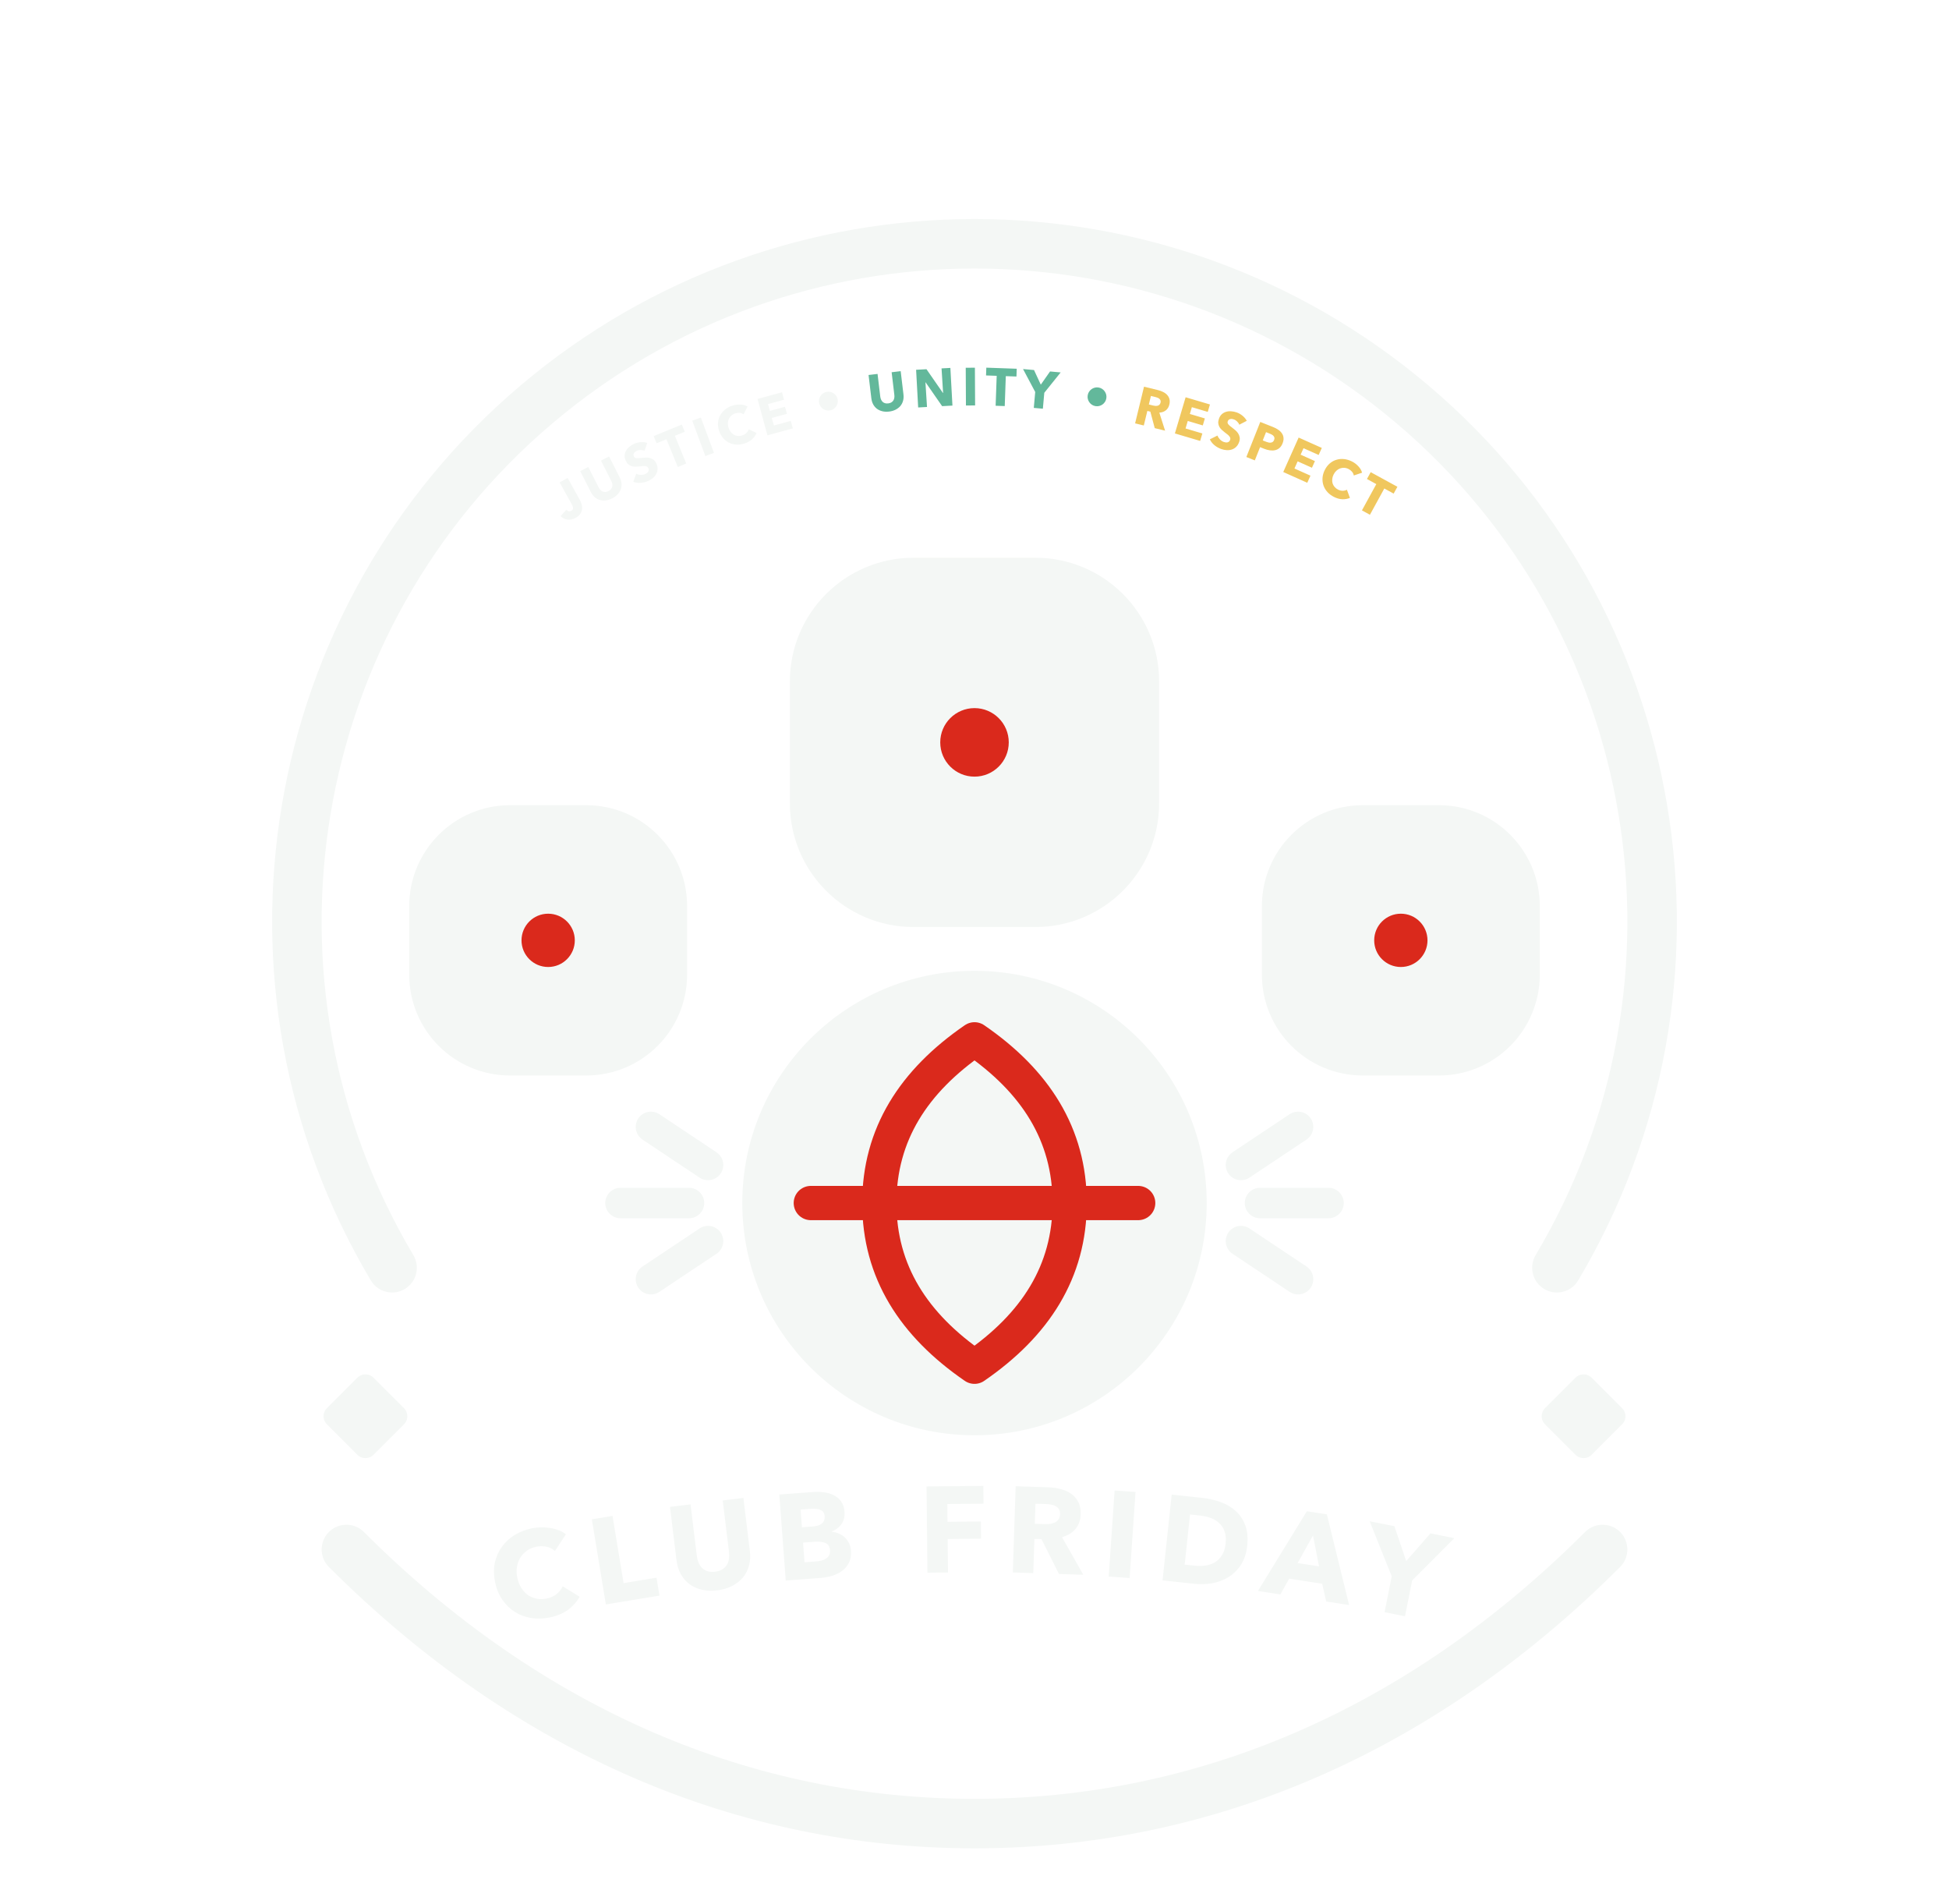
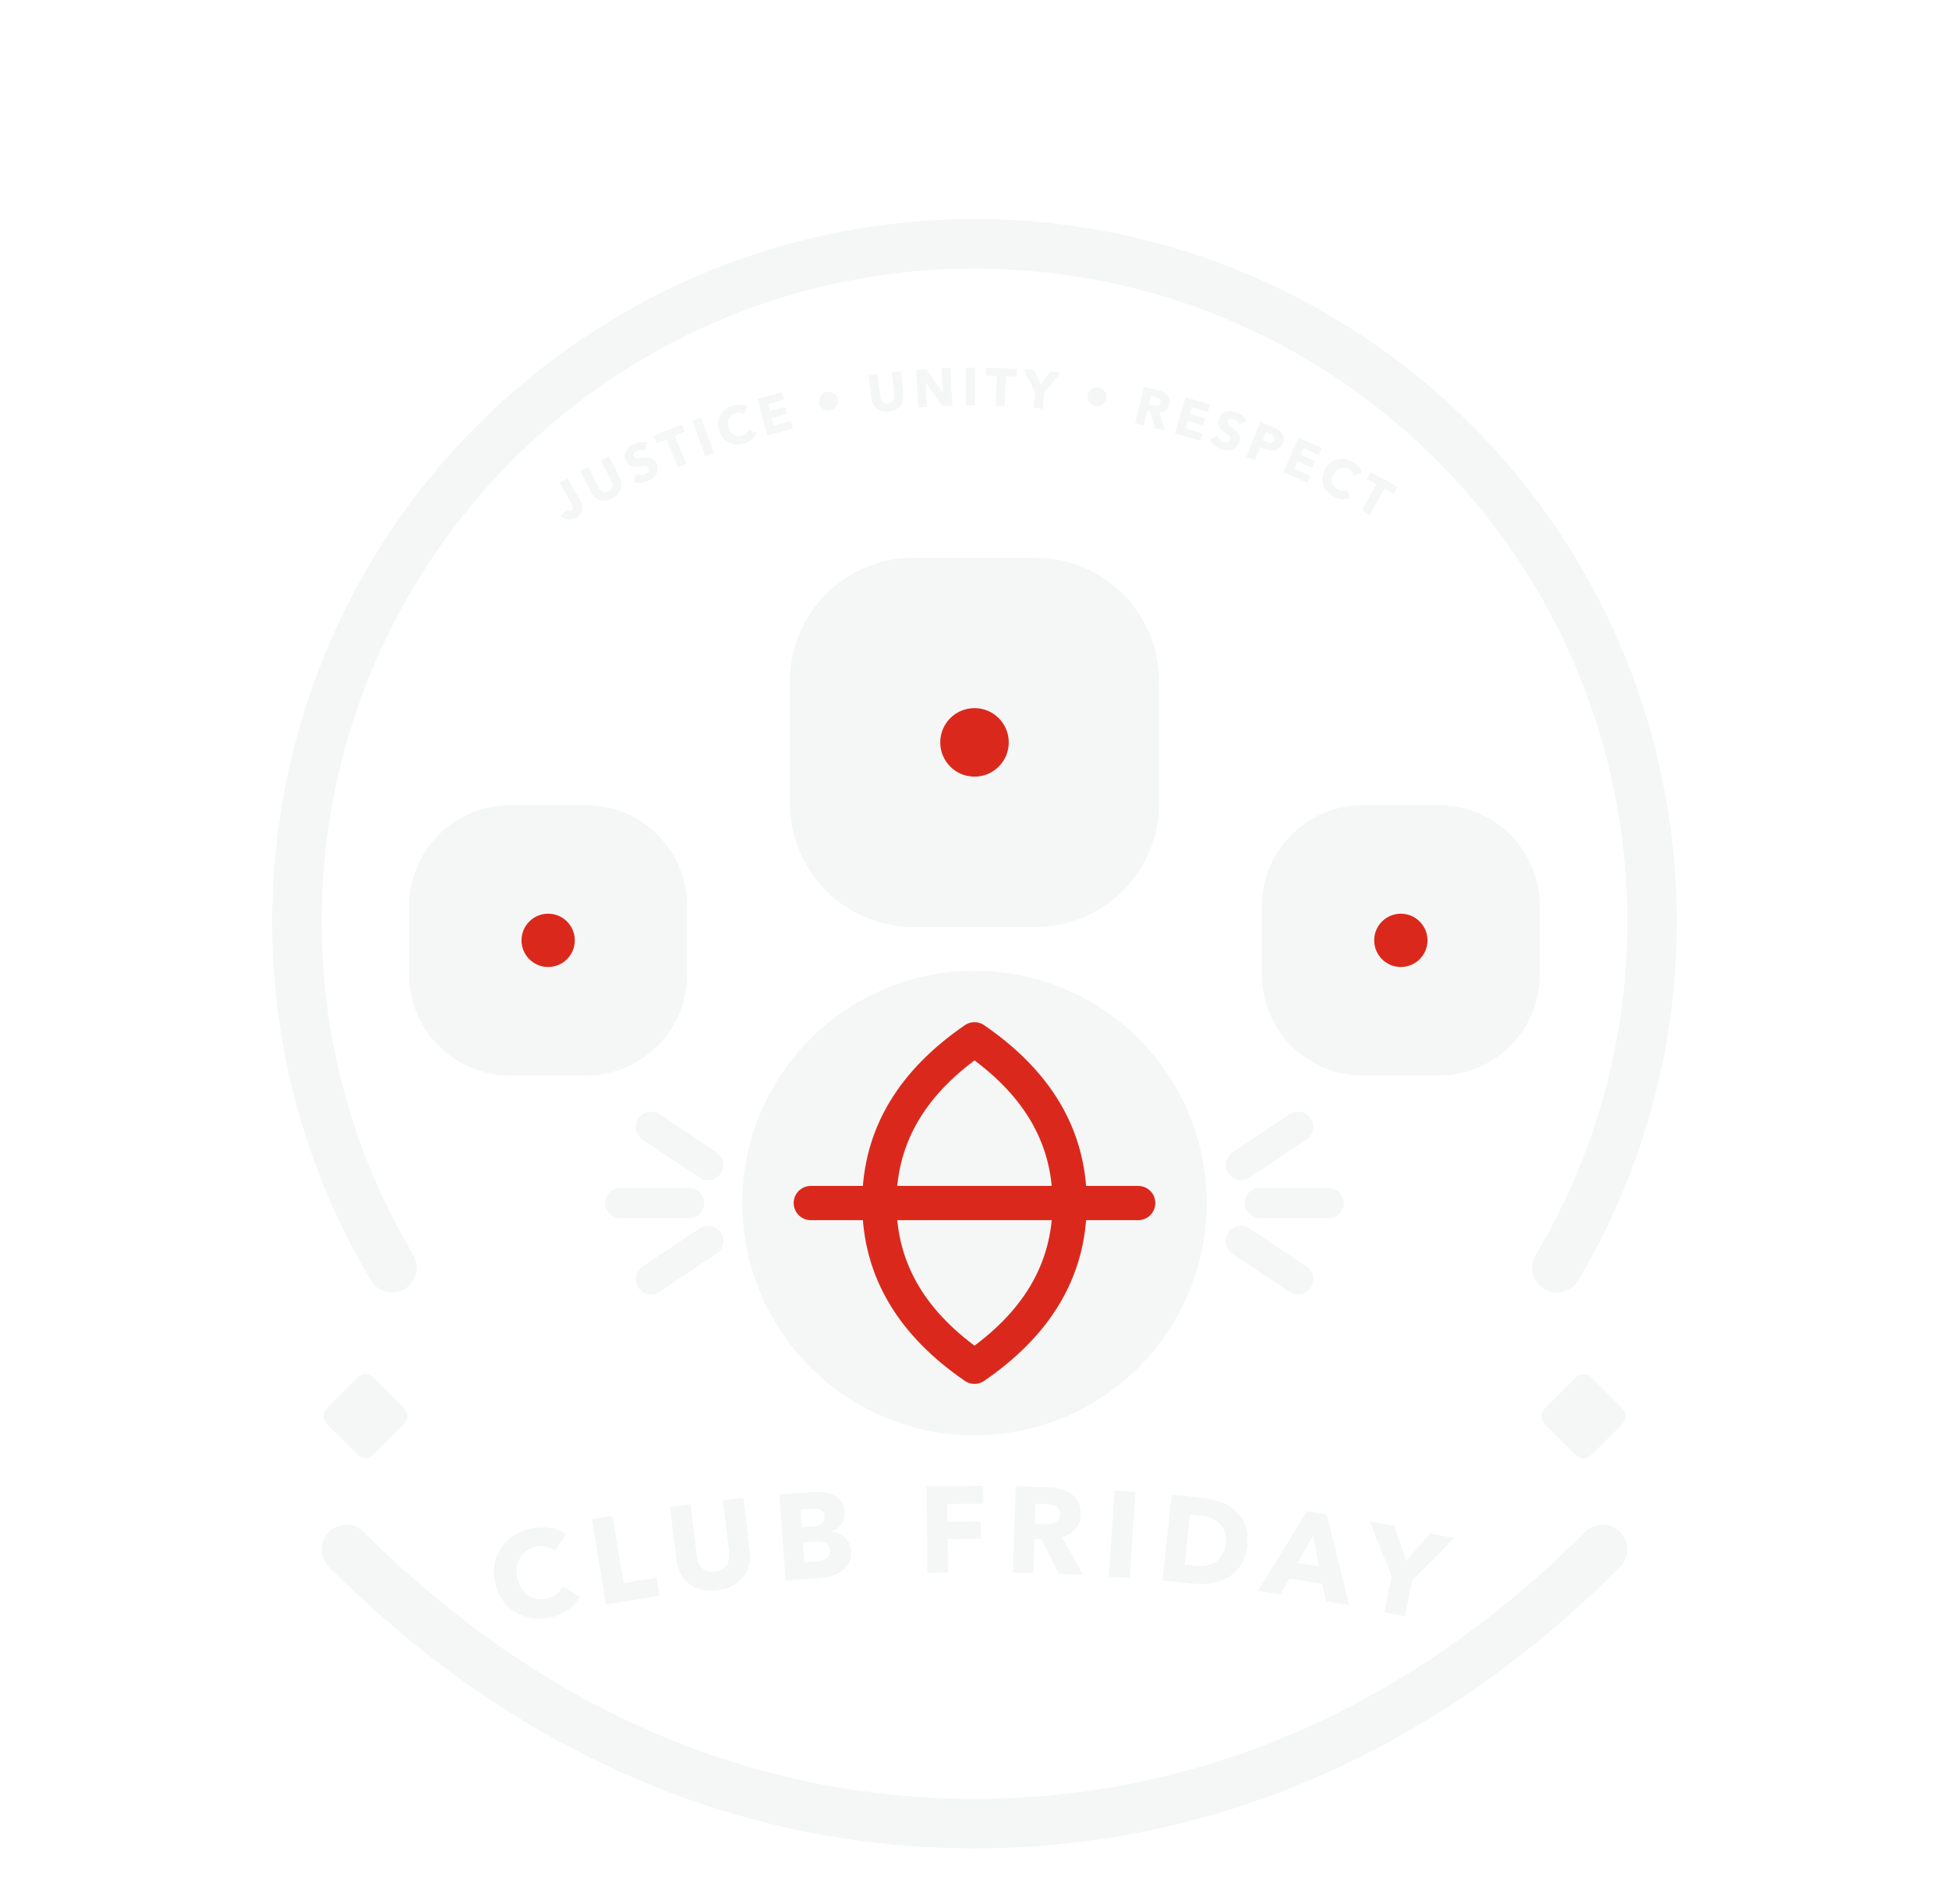
<svg xmlns="http://www.w3.org/2000/svg" viewBox="0 0 512 500" role="img" aria-labelledby="title desc" version="1.1" id="svg13">
  <g stroke="#F4F7F5" stroke-width="13" stroke-linecap="round" stroke-linejoin="round" id="g8">
    <path fill="none" stroke="#F4F7F5" d="M103 333a178 178 0 1 1 306 0" id="path1" />
    <g id="younger-member" aria-label="younger-member">
      <rect x="114" y="218" width="60" height="58" rx="20" fill="#F4F7F5" stroke="#F4F7F5" id="rect1" />
      <circle cx="144" cy="247" r="7" fill="#DA291C" stroke="none" id="circle1" />
    </g>
    <g id="adult-member" aria-label="adult-member">
      <rect x="214" y="153" width="84" height="84" rx="26" fill="#F4F7F5" stroke="#F4F7F5" id="rect2" />
      <circle cx="256" cy="195" r="9" fill="#DA291C" stroke="none" id="circle2" />
    </g>
    <g id="older-member" aria-label="older-member">
      <rect x="338" y="218" width="60" height="58" rx="20" fill="#F4F7F5" stroke="#F4F7F5" id="rect3" />
      <circle cx="368" cy="247" r="7" fill="#DA291C" stroke="none" id="circle3" />
    </g>
    <circle cx="256" cy="316" r="55" fill="#F4F7F5" stroke="#F4F7F5" stroke-width="12" id="circle4" />
    <path fill="none" stroke="#DA291C" stroke-width="9" d="M256 273c-16 11-25 25-25 43s9 32 25 43m0-86c16 11 25 25 25 43s-9 32-25 43m-43-43h86" id="path4" />
    <path fill="none" stroke="#F4F7F5" stroke-width="8" d="M181 316h-18M186 306l-15-10M186 326l-15 10M331 316h18M326 306l15-10M326 326l15 10" id="path5" />
    <path fill="none" stroke="#F4F7F5" d="M91 407c48 48 105 72 165 72s117-24 165-72" id="path6" />
    <path fill="#F4F7F5" stroke="#F4F7F5" stroke-width="6" d="m96 364 8 8-8 8-8-8z" id="path7" />
    <path fill="#F4F7F5" stroke="#F4F7F5" stroke-width="6" d="m416 364 8 8-8 8-8-8z" id="path8" />
  </g>
  <defs id="defs8">
    <path id="motto-arc" d="M121 155 Q256 58 391 155" />
    <path id="name-arc" d="M136 426 Q256 400 376 426" />
  </defs>
  <g font-family="Avenir Next, Trebuchet MS, Arial, sans-serif" text-anchor="middle" id="g13">
    <g id="text12" style="font-weight:700;font-size:14px;letter-spacing:1.5" aria-label="JUSTICE•UNITY•RESPECT">
      <path style="fill:#f4f7f5" d="m 152.285,131.248 q 0.286,0.514 0.476,1.145 0.203,0.624 0.15,1.278 -0.047,0.635 -0.44,1.254 -0.381,0.612 -1.262,1.102 -1.101,0.612 -2.148,0.457 -1.054,-0.167 -1.795,-0.924 l 1.501,-1.651 q 0.276,0.295 0.612,0.381 0.348,0.079 0.679,-0.105 0.514,-0.286 0.476,-0.729 -0.026,-0.45 -0.346,-1.025 l -3.177,-5.714 2.105,-1.17 3.17,5.702 z m 10.514,-5.835 q 0.405,0.799 0.466,1.6 0.067,0.782 -0.192,1.51 -0.265,0.715 -0.844,1.338 -0.566,0.617 -1.428,1.054 -0.874,0.443 -1.706,0.536 -0.832,0.092 -1.553,-0.123 -0.728,-0.228 -1.319,-0.744 -0.598,-0.529 -1.003,-1.328 l -2.792,-5.506 2.123,-1.076 2.704,5.332 q 0.184,0.362 0.436,0.642 0.265,0.274 0.585,0.441 0.326,0.148 0.715,0.14 0.401,-0.015 0.85,-0.243 0.45,-0.228 0.686,-0.536 0.249,-0.314 0.322,-0.666 0.067,-0.364 -0.01,-0.732 -0.077,-0.369 -0.261,-0.731 l -2.704,-5.332 2.135,-1.083 2.792,5.506 z m 6.515,-6.981 q -0.443,-0.229 -0.994,-0.224 -0.545,-0.013 -0.965,0.178 -0.217,0.099 -0.428,0.241 -0.199,0.137 -0.325,0.333 -0.132,0.183 -0.178,0.42 -0.039,0.218 0.083,0.485 0.105,0.229 0.263,0.342 0.172,0.106 0.402,0.14 0.243,0.028 0.545,0.013 0.295,-0.027 0.66,-0.07 0.528,-0.056 1.112,-0.091 0.578,-0.048 1.125,0.072 0.547,0.12 1.024,0.457 0.471,0.324 0.778,0.999 0.354,0.777 0.323,1.484 -0.025,0.688 -0.34,1.278 -0.316,0.59 -0.859,1.053 -0.543,0.463 -1.205,0.765 -0.968,0.441 -2.024,0.522 -1.061,0.068 -1.945,-0.283 l 0.765,-2.103 q 0.517,0.257 1.18,0.293 0.67,0.018 1.205,-0.226 0.242,-0.11 0.448,-0.266 0.206,-0.155 0.319,-0.346 0.126,-0.196 0.141,-0.433 0.015,-0.238 -0.107,-0.505 -0.116,-0.255 -0.325,-0.375 -0.209,-0.12 -0.515,-0.15 -0.299,-0.048 -0.708,-4.1e-4 -0.402,0.029 -0.912,0.092 -0.497,0.057 -1.004,0.058 -0.495,-0.005 -0.96,-0.147 -0.458,-0.161 -0.853,-0.488 -0.389,-0.346 -0.667,-0.958 -0.343,-0.752 -0.281,-1.426 0.062,-0.674 0.402,-1.245 0.34,-0.57 0.895,-1.008 0.549,-0.45 1.186,-0.74 0.764,-0.348 1.682,-0.428 0.93,-0.086 1.779,0.189 z m 7.983,-3.958 2.978,7.283 -2.216,0.906 -2.978,-7.283 -2.592,1.06 -0.774,-1.892 7.399,-3.025 0.774,1.892 z m 8.001,5.325 -3.442,-9.295 2.258,-0.836 3.442,9.295 z m 13.452,-6.067 q -0.39,0.923 -1.169,1.649 -0.783,0.713 -1.981,1.104 -1.091,0.357 -2.14,0.302 -1.036,-0.059 -1.927,-0.489 -0.896,-0.443 -1.582,-1.235 -0.686,-0.792 -1.047,-1.896 -0.37,-1.131 -0.284,-2.175 0.099,-1.049 0.582,-1.914 0.479,-0.878 1.297,-1.529 0.818,-0.651 1.896,-1.003 0.998,-0.326 2.074,-0.28 1.085,0.028 1.905,0.511 l -1.039,2.048 q -0.463,-0.335 -1.052,-0.378 -0.589,-0.043 -1.134,0.135 -0.599,0.196 -1.03,0.587 -0.423,0.374 -0.656,0.877 -0.233,0.503 -0.259,1.101 -0.03,0.584 0.175,1.21 0.209,0.639 0.583,1.106 0.374,0.467 0.846,0.74 0.481,0.255 1.043,0.307 0.562,0.052 1.147,-0.14 0.679,-0.222 1.097,-0.653 0.419,-0.431 0.585,-0.957 l 2.071,0.973 z m 2.855,0.616 -2.609,-9.562 6.429,-1.754 0.534,1.958 -4.2,1.146 0.49,1.796 3.971,-1.084 0.505,1.85 -3.971,1.084 0.542,1.985 4.444,-1.213 0.538,1.972 z" id="path13" />
      <path style="fill:#f4f7f5" d="m 220.046,104.881 q 0.101,0.508 -0.004,0.986 -0.105,0.478 -0.369,0.873 -0.264,0.395 -0.665,0.675 -0.401,0.28 -0.909,0.381 -0.508,0.101 -0.986,-0.004 -0.478,-0.105 -0.873,-0.369 -0.395,-0.264 -0.675,-0.665 -0.28,-0.401 -0.381,-0.909 -0.101,-0.508 0.004,-0.986 0.105,-0.478 0.369,-0.873 0.264,-0.395 0.665,-0.675 0.401,-0.28 0.909,-0.381 0.508,-0.101 0.986,0.004 0.478,0.105 0.873,0.369 0.395,0.264 0.675,0.665 0.28,0.401 0.381,0.909 z" id="path14" />
-       <path style="fill:#63b89b" d="m 237.34,103.624 q 0.106,0.89 -0.112,1.663 -0.206,0.758 -0.699,1.352 -0.495,0.581 -1.252,0.967 -0.744,0.385 -1.703,0.499 -0.973,0.116 -1.786,-0.083 -0.813,-0.199 -1.417,-0.649 -0.605,-0.464 -0.983,-1.152 -0.38,-0.702 -0.486,-1.592 l -0.732,-6.13 2.363,-0.282 0.709,5.936 q 0.048,0.403 0.189,0.753 0.154,0.348 0.398,0.615 0.256,0.251 0.623,0.377 0.381,0.124 0.882,0.064 0.5,-0.06 0.828,-0.268 0.342,-0.21 0.531,-0.515 0.188,-0.318 0.242,-0.692 0.054,-0.373 0.006,-0.776 l -0.709,-5.936 2.377,-0.284 0.732,6.13 z m 10.154,3.06 -4.339,-6.254 -0.042,0.002 0.41,6.469 -2.321,0.127 -0.542,-9.897 2.726,-0.149 4.324,6.241 0.042,-0.002 -0.41,-6.455 2.321,-0.127 0.542,9.897 z m 6.258,-0.174 -0.055,-9.912 2.408,-0.013 0.055,9.912 z m 10.471,-7.709 -0.279,7.863 -2.393,-0.085 0.279,-7.863 -2.798,-0.099 0.072,-2.043 7.989,0.283 -0.072,2.043 z m 10.111,4.371 -0.374,4.183 -2.384,-0.213 0.374,-4.183 -3.2,-6.021 2.886,0.258 1.779,3.842 2.432,-3.465 2.789,0.249 z" id="path15" />
-       <path style="fill:#63b89b" d="m 290.629,104.638 q -0.085,0.511 -0.352,0.921 -0.267,0.41 -0.654,0.686 -0.387,0.276 -0.861,0.396 -0.474,0.12 -0.985,0.034 -0.511,-0.085 -0.921,-0.352 -0.41,-0.267 -0.686,-0.654 -0.276,-0.387 -0.396,-0.861 -0.12,-0.474 -0.034,-0.985 0.085,-0.511 0.352,-0.921 0.267,-0.41 0.654,-0.686 0.387,-0.276 0.861,-0.396 0.474,-0.12 0.985,-0.034 0.511,0.085 0.921,0.352 0.41,0.267 0.686,0.654 0.276,0.387 0.396,0.861 0.12,0.474 0.034,0.985 z" id="path16" />
-       <path style="fill:#f0c75e" d="m 303.347,112.458 -1.152,-4.329 -0.789,-0.192 -0.93,3.823 -2.285,-0.556 2.342,-9.631 3.673,0.893 q 0.694,0.169 1.31,0.477 0.633,0.298 1.068,0.764 0.448,0.469 0.625,1.103 0.177,0.634 -0.025,1.464 -0.238,0.979 -0.931,1.517 -0.693,0.538 -1.701,0.595 l 1.514,4.734 z m 1.529,-6.702 q 0.083,-0.34 -0.017,-0.581 -0.083,-0.251 -0.288,-0.416 -0.188,-0.175 -0.464,-0.286 -0.262,-0.107 -0.521,-0.17 l -1.238,-0.301 -0.546,2.245 1.102,0.268 q 0.286,0.07 0.595,0.101 0.313,0.018 0.587,-0.044 0.275,-0.063 0.481,-0.258 0.219,-0.192 0.309,-0.559 z m 3.768,8.094 2.818,-9.503 6.389,1.895 -0.577,1.946 -4.174,-1.238 -0.529,1.785 3.946,1.17 -0.545,1.839 -3.946,-1.17 -0.585,1.973 4.416,1.31 -0.581,1.96 z m 16.911,-2.292 q -0.163,-0.471 -0.565,-0.848 -0.385,-0.385 -0.822,-0.537 -0.225,-0.078 -0.477,-0.121 -0.239,-0.038 -0.465,0.017 -0.222,0.042 -0.418,0.181 -0.179,0.131 -0.275,0.408 -0.083,0.238 -0.045,0.429 0.051,0.195 0.195,0.379 0.157,0.188 0.385,0.385 0.232,0.184 0.526,0.405 0.421,0.324 0.868,0.701 0.452,0.364 0.765,0.828 0.313,0.464 0.426,1.037 0.117,0.559 -0.126,1.26 -0.28,0.807 -0.79,1.297 -0.493,0.481 -1.128,0.69 -0.636,0.209 -1.348,0.17 -0.712,-0.04 -1.4,-0.278 -1.005,-0.349 -1.825,-1.018 -0.815,-0.683 -1.212,-1.546 l 2.004,-0.994 q 0.197,0.543 0.652,1.026 0.472,0.475 1.028,0.668 0.251,0.087 0.508,0.117 0.256,0.03 0.47,-0.03 0.226,-0.055 0.401,-0.217 0.175,-0.162 0.271,-0.44 0.092,-0.265 0.024,-0.496 -0.068,-0.231 -0.269,-0.464 -0.183,-0.241 -0.512,-0.489 -0.311,-0.256 -0.724,-0.562 -0.399,-0.301 -0.767,-0.651 -0.354,-0.345 -0.593,-0.769 -0.221,-0.432 -0.281,-0.942 -0.043,-0.519 0.178,-1.153 0.271,-0.78 0.781,-1.226 0.51,-0.446 1.15,-0.624 0.64,-0.178 1.343,-0.112 0.708,0.053 1.369,0.282 0.794,0.275 1.513,0.85 0.732,0.58 1.157,1.364 z m 11.38,4.886 q -0.32,0.807 -0.842,1.247 -0.516,0.428 -1.158,0.564 -0.642,0.137 -1.367,0.029 -0.726,-0.107 -1.441,-0.392 l -1.106,-0.439 -1.38,3.474 -2.225,-0.884 3.658,-9.212 3.383,1.343 q 0.755,0.3 1.343,0.714 0.607,0.407 0.954,0.936 0.365,0.522 0.421,1.177 0.074,0.647 -0.241,1.441 z m -2.23,-0.871 q 0.129,-0.325 0.082,-0.585 -0.048,-0.26 -0.222,-0.465 -0.175,-0.205 -0.445,-0.358 -0.258,-0.148 -0.557,-0.266 l -0.976,-0.388 -0.863,2.173 0.937,0.372 q 0.312,0.124 0.619,0.186 0.307,0.062 0.58,0.019 0.286,-0.037 0.499,-0.194 0.218,-0.17 0.347,-0.495 z m 2.402,8.409 4.047,-9.048 6.083,2.721 -0.829,1.853 -3.975,-1.778 -0.76,1.7 3.757,1.681 -0.783,1.751 -3.757,-1.681 -0.84,1.879 4.205,1.881 -0.835,1.866 z m 17.519,6.802 q -0.926,0.383 -1.99,0.354 -1.058,-0.042 -2.186,-0.604 -1.028,-0.512 -1.736,-1.287 -0.696,-0.769 -1.029,-1.701 -0.327,-0.945 -0.26,-1.991 0.067,-1.046 0.585,-2.086 0.531,-1.065 1.325,-1.749 0.807,-0.677 1.758,-0.954 0.958,-0.289 1.997,-0.178 1.039,0.111 2.055,0.617 0.94,0.468 1.674,1.256 0.752,0.782 0.998,1.702 l -2.178,0.73 q -0.095,-0.563 -0.484,-1.007 -0.389,-0.444 -0.903,-0.7 -0.564,-0.281 -1.146,-0.305 -0.564,-0.03 -1.083,0.164 -0.519,0.195 -0.957,0.602 -0.431,0.395 -0.725,0.984 -0.3,0.602 -0.361,1.196 -0.062,0.595 0.083,1.121 0.164,0.519 0.527,0.951 0.364,0.431 0.915,0.706 0.639,0.318 1.24,0.305 0.601,-0.013 1.089,-0.271 l 0.792,2.146 z m 9.03,-2.474 -3.777,6.902 -2.1,-1.149 3.777,-6.902 -2.456,-1.344 0.981,-1.793 7.013,3.837 -0.981,1.793 z" id="path17" />
+       <path style="fill:#f4f7f5" d="m 237.34,103.624 q 0.106,0.89 -0.112,1.663 -0.206,0.758 -0.699,1.352 -0.495,0.581 -1.252,0.967 -0.744,0.385 -1.703,0.499 -0.973,0.116 -1.786,-0.083 -0.813,-0.199 -1.417,-0.649 -0.605,-0.464 -0.983,-1.152 -0.38,-0.702 -0.486,-1.592 l -0.732,-6.13 2.363,-0.282 0.709,5.936 q 0.048,0.403 0.189,0.753 0.154,0.348 0.398,0.615 0.256,0.251 0.623,0.377 0.381,0.124 0.882,0.064 0.5,-0.06 0.828,-0.268 0.342,-0.21 0.531,-0.515 0.188,-0.318 0.242,-0.692 0.054,-0.373 0.006,-0.776 l -0.709,-5.936 2.377,-0.284 0.732,6.13 z m 10.154,3.06 -4.339,-6.254 -0.042,0.002 0.41,6.469 -2.321,0.127 -0.542,-9.897 2.726,-0.149 4.324,6.241 0.042,-0.002 -0.41,-6.455 2.321,-0.127 0.542,9.897 z m 6.258,-0.174 -0.055,-9.912 2.408,-0.013 0.055,9.912 z m 10.471,-7.709 -0.279,7.863 -2.393,-0.085 0.279,-7.863 -2.798,-0.099 0.072,-2.043 7.989,0.283 -0.072,2.043 z m 10.111,4.371 -0.374,4.183 -2.384,-0.213 0.374,-4.183 -3.2,-6.021 2.886,0.258 1.779,3.842 2.432,-3.465 2.789,0.249 z" id="path15" />
+       <path style="fill:#f4f7f5" d="m 290.629,104.638 q -0.085,0.511 -0.352,0.921 -0.267,0.41 -0.654,0.686 -0.387,0.276 -0.861,0.396 -0.474,0.12 -0.985,0.034 -0.511,-0.085 -0.921,-0.352 -0.41,-0.267 -0.686,-0.654 -0.276,-0.387 -0.396,-0.861 -0.12,-0.474 -0.034,-0.985 0.085,-0.511 0.352,-0.921 0.267,-0.41 0.654,-0.686 0.387,-0.276 0.861,-0.396 0.474,-0.12 0.985,-0.034 0.511,0.085 0.921,0.352 0.41,0.267 0.686,0.654 0.276,0.387 0.396,0.861 0.12,0.474 0.034,0.985 z" id="path16" />
+       <path style="fill:#f4f7f5" d="m 303.347,112.458 -1.152,-4.329 -0.789,-0.192 -0.93,3.823 -2.285,-0.556 2.342,-9.631 3.673,0.893 q 0.694,0.169 1.31,0.477 0.633,0.298 1.068,0.764 0.448,0.469 0.625,1.103 0.177,0.634 -0.025,1.464 -0.238,0.979 -0.931,1.517 -0.693,0.538 -1.701,0.595 l 1.514,4.734 z m 1.529,-6.702 q 0.083,-0.34 -0.017,-0.581 -0.083,-0.251 -0.288,-0.416 -0.188,-0.175 -0.464,-0.286 -0.262,-0.107 -0.521,-0.17 l -1.238,-0.301 -0.546,2.245 1.102,0.268 q 0.286,0.07 0.595,0.101 0.313,0.018 0.587,-0.044 0.275,-0.063 0.481,-0.258 0.219,-0.192 0.309,-0.559 z m 3.768,8.094 2.818,-9.503 6.389,1.895 -0.577,1.946 -4.174,-1.238 -0.529,1.785 3.946,1.17 -0.545,1.839 -3.946,-1.17 -0.585,1.973 4.416,1.31 -0.581,1.96 z m 16.911,-2.292 q -0.163,-0.471 -0.565,-0.848 -0.385,-0.385 -0.822,-0.537 -0.225,-0.078 -0.477,-0.121 -0.239,-0.038 -0.465,0.017 -0.222,0.042 -0.418,0.181 -0.179,0.131 -0.275,0.408 -0.083,0.238 -0.045,0.429 0.051,0.195 0.195,0.379 0.157,0.188 0.385,0.385 0.232,0.184 0.526,0.405 0.421,0.324 0.868,0.701 0.452,0.364 0.765,0.828 0.313,0.464 0.426,1.037 0.117,0.559 -0.126,1.26 -0.28,0.807 -0.79,1.297 -0.493,0.481 -1.128,0.69 -0.636,0.209 -1.348,0.17 -0.712,-0.04 -1.4,-0.278 -1.005,-0.349 -1.825,-1.018 -0.815,-0.683 -1.212,-1.546 l 2.004,-0.994 q 0.197,0.543 0.652,1.026 0.472,0.475 1.028,0.668 0.251,0.087 0.508,0.117 0.256,0.03 0.47,-0.03 0.226,-0.055 0.401,-0.217 0.175,-0.162 0.271,-0.44 0.092,-0.265 0.024,-0.496 -0.068,-0.231 -0.269,-0.464 -0.183,-0.241 -0.512,-0.489 -0.311,-0.256 -0.724,-0.562 -0.399,-0.301 -0.767,-0.651 -0.354,-0.345 -0.593,-0.769 -0.221,-0.432 -0.281,-0.942 -0.043,-0.519 0.178,-1.153 0.271,-0.78 0.781,-1.226 0.51,-0.446 1.15,-0.624 0.64,-0.178 1.343,-0.112 0.708,0.053 1.369,0.282 0.794,0.275 1.513,0.85 0.732,0.58 1.157,1.364 z m 11.38,4.886 q -0.32,0.807 -0.842,1.247 -0.516,0.428 -1.158,0.564 -0.642,0.137 -1.367,0.029 -0.726,-0.107 -1.441,-0.392 l -1.106,-0.439 -1.38,3.474 -2.225,-0.884 3.658,-9.212 3.383,1.343 q 0.755,0.3 1.343,0.714 0.607,0.407 0.954,0.936 0.365,0.522 0.421,1.177 0.074,0.647 -0.241,1.441 z m -2.23,-0.871 q 0.129,-0.325 0.082,-0.585 -0.048,-0.26 -0.222,-0.465 -0.175,-0.205 -0.445,-0.358 -0.258,-0.148 -0.557,-0.266 l -0.976,-0.388 -0.863,2.173 0.937,0.372 q 0.312,0.124 0.619,0.186 0.307,0.062 0.58,0.019 0.286,-0.037 0.499,-0.194 0.218,-0.17 0.347,-0.495 z m 2.402,8.409 4.047,-9.048 6.083,2.721 -0.829,1.853 -3.975,-1.778 -0.76,1.7 3.757,1.681 -0.783,1.751 -3.757,-1.681 -0.84,1.879 4.205,1.881 -0.835,1.866 z m 17.519,6.802 q -0.926,0.383 -1.99,0.354 -1.058,-0.042 -2.186,-0.604 -1.028,-0.512 -1.736,-1.287 -0.696,-0.769 -1.029,-1.701 -0.327,-0.945 -0.26,-1.991 0.067,-1.046 0.585,-2.086 0.531,-1.065 1.325,-1.749 0.807,-0.677 1.758,-0.954 0.958,-0.289 1.997,-0.178 1.039,0.111 2.055,0.617 0.94,0.468 1.674,1.256 0.752,0.782 0.998,1.702 l -2.178,0.73 q -0.095,-0.563 -0.484,-1.007 -0.389,-0.444 -0.903,-0.7 -0.564,-0.281 -1.146,-0.305 -0.564,-0.03 -1.083,0.164 -0.519,0.195 -0.957,0.602 -0.431,0.395 -0.725,0.984 -0.3,0.602 -0.361,1.196 -0.062,0.595 0.083,1.121 0.164,0.519 0.527,0.951 0.364,0.431 0.915,0.706 0.639,0.318 1.24,0.305 0.601,-0.013 1.089,-0.271 l 0.792,2.146 z m 9.03,-2.474 -3.777,6.902 -2.1,-1.149 3.777,-6.902 -2.456,-1.344 0.981,-1.793 7.013,3.837 -0.981,1.793 z" id="path17" />
    </g>
    <path d="m 152.275,419.416 q -1.125,1.996 -3.081,3.444 -1.963,1.417 -4.784,1.997 -2.57,0.529 -4.938,0.134 -2.337,-0.401 -4.251,-1.608 -1.921,-1.238 -3.275,-3.214 -1.354,-1.976 -1.89,-4.577 -0.548,-2.664 -0.085,-5.014 0.495,-2.356 1.815,-4.196 1.314,-1.871 3.34,-3.138 2.026,-1.267 4.565,-1.789 2.351,-0.484 4.782,-0.102 2.456,0.344 4.195,1.652 l -2.887,4.384 q -0.965,-0.879 -2.291,-1.129 -1.326,-0.25 -2.611,0.015 -1.41,0.29 -2.492,1.068 -1.056,0.74 -1.716,1.823 -0.659,1.083 -0.871,2.434 -0.219,1.319 0.085,2.792 0.31,1.504 1.038,2.661 0.728,1.157 1.73,1.898 1.027,0.703 2.29,0.966 1.263,0.263 2.642,-0.021 1.598,-0.329 2.66,-1.201 1.062,-0.872 1.576,-2.023 l 4.452,2.743 z m 6.883,2.022 -3.682,-22.355 5.431,-0.894 2.907,17.65 8.651,-1.425 0.775,4.705 z m 37.838,-13.969 q 0.248,2.033 -0.245,3.802 -0.465,1.733 -1.589,3.095 -1.127,1.33 -2.856,2.218 -1.697,0.884 -3.889,1.152 -2.223,0.271 -4.084,-0.178 -1.86,-0.45 -3.242,-1.474 -1.386,-1.056 -2.255,-2.626 -0.873,-1.602 -1.121,-3.635 l -1.71,-14.008 5.4,-0.659 1.656,13.563 q 0.112,0.921 0.436,1.72 0.355,0.795 0.913,1.404 0.586,0.573 1.426,0.857 0.872,0.28 2.016,0.141 1.144,-0.14 1.891,-0.618 0.779,-0.482 1.21,-1.179 0.427,-0.729 0.548,-1.582 0.122,-0.853 0.009,-1.774 l -1.656,-13.563 5.432,-0.663 1.71,14.008 z m 26.542,-0.198 q 0.138,1.851 -0.501,3.182 -0.641,1.299 -1.797,2.156 -1.156,0.856 -2.693,1.324 -1.508,0.433 -3.135,0.555 l -8.999,0.671 -1.685,-22.593 8.999,-0.671 q 1.308,-0.098 2.702,0.087 1.391,0.153 2.558,0.74 1.164,0.555 1.95,1.619 0.785,1.065 0.914,2.788 0.14,1.883 -0.788,3.203 -0.931,1.289 -2.55,1.955 l 0.005,0.064 q 0.969,0.088 1.832,0.473 0.893,0.351 1.549,0.976 0.688,0.623 1.106,1.49 0.45,0.865 0.533,1.982 z m -6.898,-9.016 q -0.086,-1.149 -1.017,-1.593 -0.902,-0.478 -2.625,-0.35 l -2.681,0.2 0.347,4.659 2.936,-0.219 q 1.532,-0.114 2.316,-0.782 0.814,-0.702 0.724,-1.915 z m 1.403,8.912 q -0.105,-1.404 -1.198,-1.868 -1.094,-0.464 -2.849,-0.333 l -3.032,0.226 0.385,5.17 3.063,-0.228 q 0.638,-0.048 1.301,-0.193 0.693,-0.18 1.214,-0.508 0.553,-0.33 0.866,-0.867 0.311,-0.569 0.249,-1.398 z m 30.819,-12.108 0.046,4.672 8.768,-0.087 0.045,4.512 -8.768,0.087 0.087,8.8 -5.408,0.054 -0.224,-22.655 14.911,-0.148 0.046,4.672 z m 29.325,18.372 -4.596,-9.149 -1.855,-0.061 -0.297,8.987 -5.373,-0.178 0.749,-22.644 8.635,0.286 q 1.631,0.054 3.155,0.457 1.557,0.372 2.745,1.211 1.221,0.841 1.913,2.176 0.692,1.336 0.628,3.287 -0.076,2.303 -1.375,3.829 -1.299,1.526 -3.528,2.124 l 5.596,9.887 z m 0.296,-15.711 q 0.026,-0.8 -0.309,-1.291 -0.303,-0.522 -0.838,-0.796 -0.502,-0.305 -1.171,-0.423 -0.636,-0.117 -1.244,-0.137 l -2.91,-0.096 -0.175,5.277 2.591,0.086 q 0.672,0.022 1.378,-0.05 0.708,-0.105 1.293,-0.373 0.585,-0.269 0.955,-0.801 0.402,-0.531 0.43,-1.395 z m 12.774,16.395 1.551,-22.603 5.491,0.377 -1.551,22.603 z m 36.382,-8.083 q -0.315,2.959 -1.659,5.004 -1.309,2.017 -3.272,3.224 -1.928,1.178 -4.258,1.606 -2.327,0.396 -4.65,0.148 l -8.4,-0.895 2.4,-22.529 8.146,0.868 q 2.386,0.254 4.648,1.074 2.265,0.788 3.94,2.286 1.678,1.466 2.561,3.748 0.883,2.282 0.544,5.464 z m -5.664,-0.603 q 0.203,-1.909 -0.301,-3.218 -0.469,-1.337 -1.441,-2.181 -0.937,-0.872 -2.239,-1.333 -1.271,-0.457 -2.671,-0.606 l -2.705,-0.288 -1.403,13.173 2.577,0.275 q 1.464,0.156 2.834,-0.02 1.406,-0.204 2.505,-0.859 1.131,-0.652 1.872,-1.86 0.772,-1.205 0.972,-3.082 z m 26.421,15.235 -1.061,-4.664 -8.665,-1.337 -2.323,4.142 -5.882,-0.908 12.848,-20.941 5.25,0.81 5.843,23.826 z m -3.476,-17.341 -4.032,7.246 5.629,0.869 z m 26.05,11.803 -1.878,9.414 -5.366,-1.071 1.878,-9.414 -5.793,-14.469 6.496,1.296 3.098,9.167 6.379,-7.277 6.276,1.252 z" id="text13" style="font-weight:800;font-size:32px;letter-spacing:4;fill:#f4f7f5" aria-label="CLUB FRIDAY" />
  </g>
</svg>
